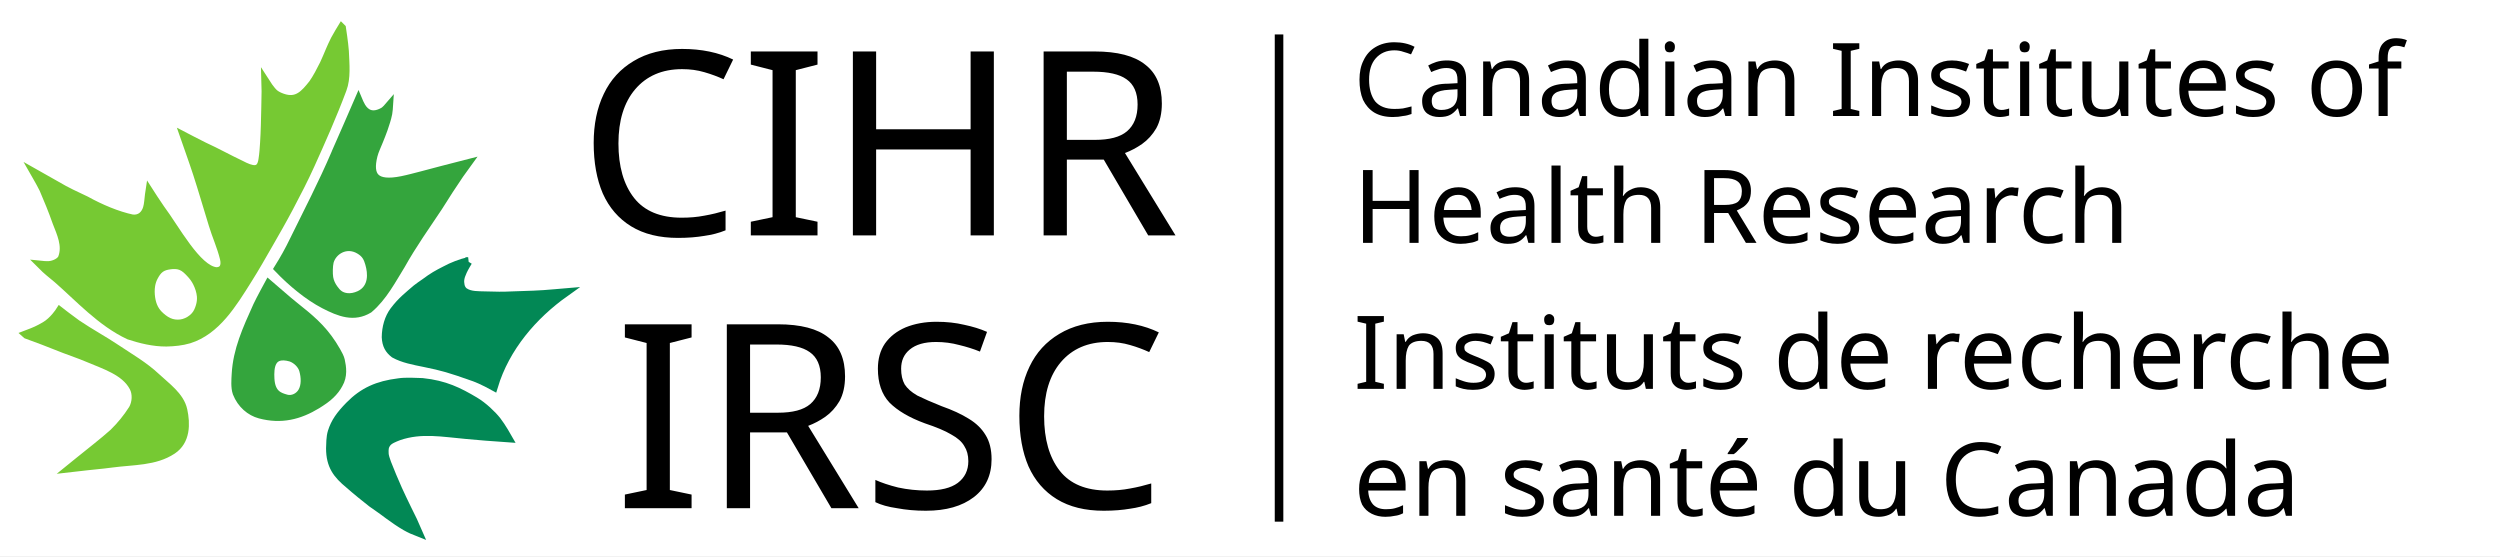
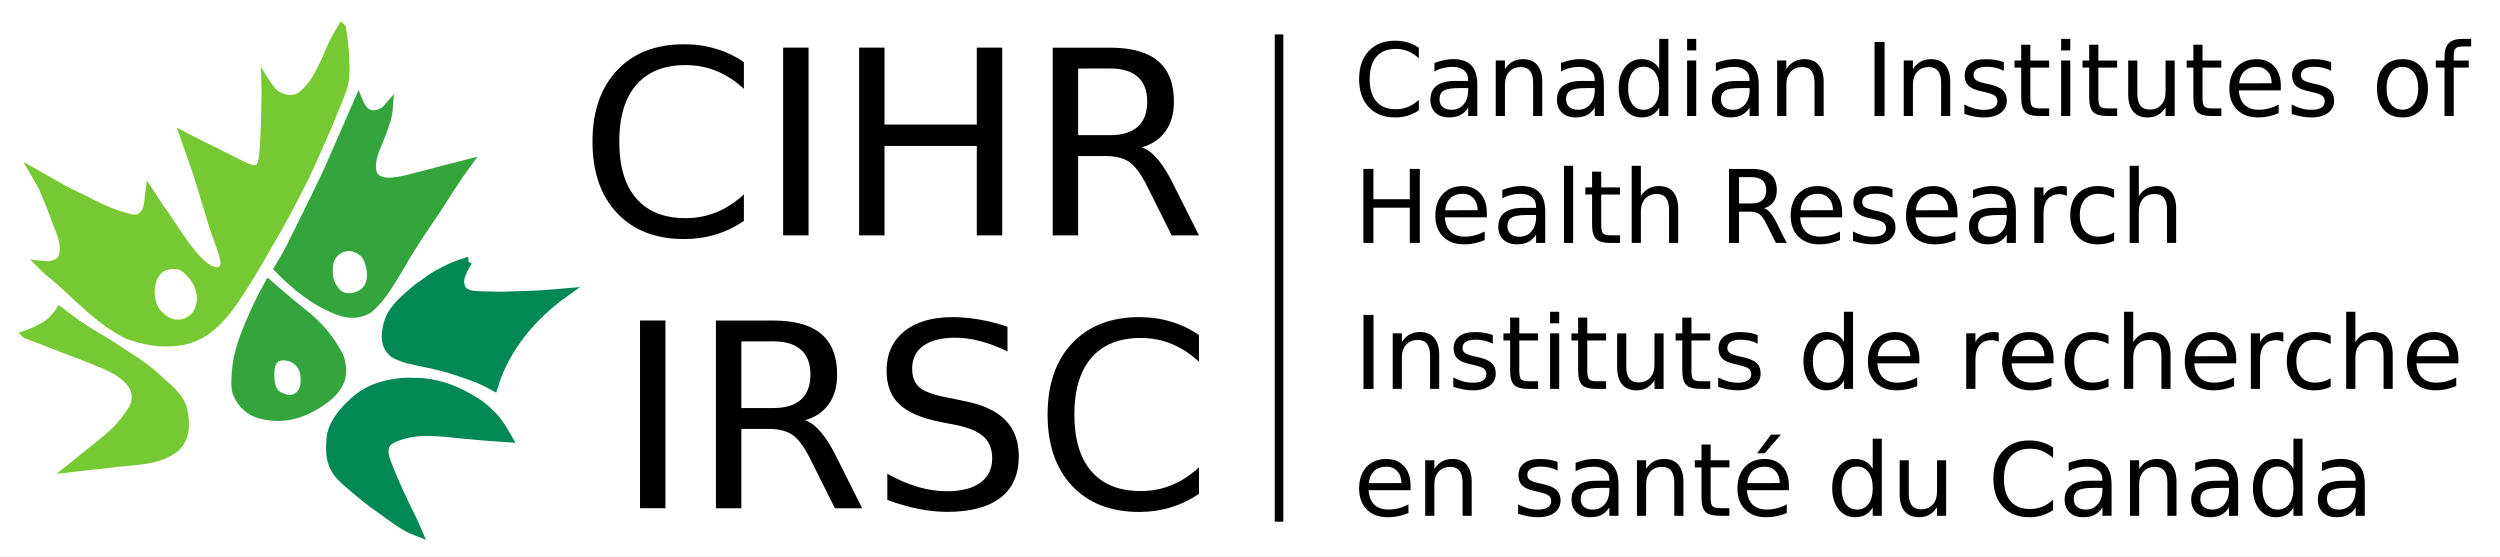
<svg xmlns="http://www.w3.org/2000/svg" width="77.312mm" height="17.198mm" viewBox="0 0 77.312 17.198" version="1.1" id="svg5">
  <defs id="defs2">
    </defs>
  <g id="layer1" transform="translate(-30.4519,-84.22478)">
    <rect style="fill:#ffffff;stroke:none;stroke-width:0.053" id="rect888" width="77.312" height="17.198" x="30.452" y="84.225" />
    <g id="g10298" transform="translate(4.233333,-0.06661519)">
-       <text xml:space="preserve" style="font-style:normal;font-variant:normal;font-weight:normal;font-stretch:normal;font-size:7.964px;line-height:1.25;font-family:sans-serif;-inkscape-font-specification:sans-serif;stroke-width:0.265" x="44.094" y="91.57" id="text5020">
-         <tspan id="tspan5018" style="font-style:normal;font-variant:normal;font-weight:normal;font-stretch:normal;font-family:sans-serif;-inkscape-font-specification:sans-serif;stroke-width:0.265" x="44.094" y="91.57">CIHR</tspan>
-       </text>
-       <text xml:space="preserve" style="font-style:normal;font-variant:normal;font-weight:normal;font-stretch:normal;font-size:7.964px;line-height:1.25;font-family:sans-serif;-inkscape-font-specification:sans-serif;stroke-width:0.265" x="45.23" y="100.009" id="text8828">
-         <tspan id="tspan8826" style="font-style:normal;font-variant:normal;font-weight:normal;font-stretch:normal;font-family:sans-serif;-inkscape-font-specification:sans-serif;stroke-width:0.265" x="45.23" y="100.009">IRSC</tspan>
-       </text>
+       <g aria-label="CIHR" id="text5020" style="font-size:7.964px;line-height:1.25;-inkscape-font-specification:sans-serif;stroke-width:0.265">
+         <path d="m 49.223,86.211 v 0.828 q -0.397,-0.369 -0.848,-0.552 -0.447,-0.183 -0.953,-0.183 -0.996,0 -1.524,0.611 -0.529,0.607 -0.529,1.758 0,1.147 0.529,1.758 0.529,0.607 1.524,0.607 0.506,0 0.953,-0.183 0.451,-0.183 0.848,-0.552 v 0.821 q -0.412,0.28 -0.875,0.42 -0.459,0.14 -0.972,0.14 -1.318,0 -2.077,-0.805 -0.758,-0.809 -0.758,-2.205 0,-1.4 0.758,-2.205 0.758,-0.809 2.077,-0.809 0.521,0 0.98,0.14 0.463,0.136 0.867,0.412 z" id="path36" />
+         <path d="m 50.437,85.764 h 0.786 v 5.806 h -0.786 z" id="path38" />
+         <path d="m 52.786,85.764 h 0.786 v 2.38 h 2.854 v -2.38 h 0.786 v 5.806 H 56.426 V 88.805 h -2.854 v 2.765 h -0.786 z" id="path40" />
+         <path d="m 61.528,88.848 q 0.253,0.086 0.49,0.366 0.241,0.28 0.482,0.77 l 0.797,1.587 h -0.844 l -0.743,-1.489 q -0.288,-0.583 -0.56,-0.774 -0.268,-0.191 -0.735,-0.191 h -0.856 v 2.454 h -0.786 v -5.806 h 1.773 q 0.996,0 1.486,0.416 0.49,0.416 0.49,1.256 0,0.548 -0.257,0.91 -0.253,0.362 -0.739,0.502 z m -1.968,-2.438 v 2.061 h 0.988 q 0.568,0 0.856,-0.261 0.292,-0.264 0.292,-0.774 0,-0.509 -0.292,-0.766 -0.288,-0.261 -0.856,-0.261 z" id="path42" />
+       </g>
+       <g aria-label="IRSC" id="text8828" style="font-size:7.964px;line-height:1.25;-inkscape-font-specification:sans-serif;stroke-width:0.265">
+         <path d="m 46.011,94.203 h 0.786 v 5.806 h -0.786 z" id="path63" />
+         <path d="m 51.113,97.287 q 0.253,0.086 0.49,0.366 0.241,0.28 0.482,0.77 l 0.797,1.587 h -0.844 l -0.743,-1.489 q -0.288,-0.583 -0.56,-0.774 -0.268,-0.191 -0.735,-0.191 h -0.856 v 2.454 h -0.786 v -5.806 h 1.773 q 0.996,0 1.486,0.416 0.49,0.416 0.49,1.256 0,0.548 -0.257,0.91 -0.253,0.362 -0.739,0.502 z m -1.968,-2.438 v 2.061 h 0.988 q 0.568,0 0.856,-0.261 0.292,-0.264 0.292,-0.774 0,-0.509 -0.292,-0.766 -0.288,-0.261 -0.856,-0.261 z" id="path65" />
+         <path d="m 57.375,94.393 v 0.766 q -0.447,-0.214 -0.844,-0.319 -0.397,-0.105 -0.766,-0.105 -0.642,0 -0.992,0.249 -0.346,0.249 -0.346,0.708 0,0.385 0.229,0.583 0.233,0.194 0.879,0.315 l 0.474,0.097 q 0.879,0.167 1.295,0.591 0.42,0.42 0.42,1.128 0,0.844 -0.568,1.279 -0.564,0.436 -1.657,0.436 -0.412,0 -0.879,-0.093 -0.463,-0.093 -0.961,-0.276 v -0.809 q 0.478,0.268 0.937,0.404 0.459,0.136 0.902,0.136 0.673,0 1.038,-0.264 0.366,-0.264 0.366,-0.754 0,-0.428 -0.264,-0.669 -0.261,-0.241 -0.859,-0.362 l -0.478,-0.093 q -0.879,-0.175 -1.272,-0.548 -0.393,-0.373 -0.393,-1.038 0,-0.77 0.541,-1.213 0.544,-0.443 1.497,-0.443 0.408,0 0.832,0.074 0.424,0.074 0.867,0.222 z" id="path67" />
+         <path d="m 63.297,94.65 v 0.828 q -0.397,-0.369 -0.848,-0.552 -0.447,-0.183 -0.953,-0.183 -0.996,0 -1.524,0.611 -0.529,0.607 -0.529,1.758 0,1.147 0.529,1.758 0.529,0.607 1.524,0.607 0.506,0 0.953,-0.183 0.451,-0.183 0.848,-0.552 v 0.821 q -0.412,0.28 -0.875,0.42 -0.459,0.14 -0.972,0.14 -1.318,0 -2.077,-0.805 -0.758,-0.809 -0.758,-2.205 0,-1.4 0.758,-2.205 0.758,-0.809 2.077,-0.809 0.521,0 0.98,0.14 0.463,0.136 0.867,0.412 z" id="path69" />
+       </g>
    </g>
    <path style="fill:none;stroke:#000000;stroke-width:0.265px;stroke-linecap:butt;stroke-linejoin:miter;stroke-opacity:1" d="M 70.006,85.29 V 100.357" id="path10333" />
    <g id="g129404" transform="translate(1.587498)">
-       <text xml:space="preserve" style="font-style:normal;font-variant:normal;font-weight:normal;font-stretch:normal;font-size:3.14px;line-height:1.25;font-family:sans-serif;-inkscape-font-specification:sans-serif;stroke-width:0.265" x="70.719" y="87.812" id="text11957">
-         <tspan id="tspan11955" style="font-style:normal;font-variant:normal;font-weight:normal;font-stretch:normal;font-size:3.14px;font-family:sans-serif;-inkscape-font-specification:sans-serif;stroke-width:0.265" x="70.719" y="87.812">Canadian Institutes of</tspan>
-         <tspan style="font-style:normal;font-variant:normal;font-weight:normal;font-stretch:normal;font-size:3.14px;font-family:sans-serif;-inkscape-font-specification:sans-serif;stroke-width:0.265" x="70.719" y="91.737" id="tspan11959">Health Research</tspan>
-       </text>
-       <text xml:space="preserve" style="font-style:normal;font-variant:normal;font-weight:normal;font-stretch:normal;font-size:3.14px;line-height:1.25;font-family:sans-serif;-inkscape-font-specification:sans-serif;stroke-width:0.265" x="70.722" y="96.251" id="text14459">
-         <tspan style="font-style:normal;font-variant:normal;font-weight:normal;font-stretch:normal;font-size:3.14px;font-family:sans-serif;-inkscape-font-specification:sans-serif;stroke-width:0.265" x="70.722" y="96.251" id="tspan14457">Instituts de recherche</tspan>
-         <tspan style="font-style:normal;font-variant:normal;font-weight:normal;font-stretch:normal;font-size:3.14px;font-family:sans-serif;-inkscape-font-specification:sans-serif;stroke-width:0.265" x="70.722" y="100.176" id="tspan14683">en santé du Canada</tspan>
-       </text>
+       <g aria-label="Instituts de recherche en santé du Canada" id="text14459" style="font-size:3.14px;line-height:1.25;-inkscape-font-specification:sans-serif;stroke-width:0.265">
+         <path d="m 71.03,93.963 h 0.31 v 2.289 h -0.31 z" id="path177" />
+         <path d="m 73.371,95.215 v 1.036 h -0.282 v -1.027 q 0,-0.244 -0.095,-0.365 -0.095,-0.121 -0.285,-0.121 -0.228,0 -0.36,0.146 -0.132,0.146 -0.132,0.397 v 0.97 h -0.284 v -1.717 h 0.284 v 0.267 q 0.101,-0.155 0.238,-0.231 0.138,-0.077 0.317,-0.077 0.296,0 0.448,0.184 0.152,0.182 0.152,0.538 z" id="path179" />
+         <path d="m 75.028,94.585 v 0.267 q -0.12,-0.061 -0.248,-0.092 -0.129,-0.031 -0.267,-0.031 -0.21,0 -0.316,0.064 -0.104,0.064 -0.104,0.193 0,0.098 0.075,0.155 0.075,0.055 0.302,0.106 l 0.097,0.021 q 0.3,0.064 0.426,0.182 0.127,0.117 0.127,0.327 0,0.239 -0.19,0.379 -0.189,0.14 -0.52,0.14 -0.138,0 -0.288,-0.028 -0.149,-0.026 -0.314,-0.08 V 95.897 q 0.156,0.081 0.308,0.123 0.152,0.04 0.3,0.04 0.199,0 0.307,-0.067 0.107,-0.069 0.107,-0.193 0,-0.115 -0.078,-0.176 -0.077,-0.061 -0.339,-0.118 l -0.098,-0.023 q -0.262,-0.055 -0.379,-0.169 -0.117,-0.115 -0.117,-0.314 0,-0.242 0.172,-0.374 0.172,-0.132 0.488,-0.132 0.156,0 0.294,0.023 0.138,0.023 0.254,0.069 z" id="path181" />
+         <path d="m 75.848,94.047 v 0.488 h 0.581 v 0.219 h -0.581 v 0.932 q 0,0.21 0.057,0.27 0.058,0.06 0.235,0.06 h 0.29 v 0.236 h -0.29 q -0.327,0 -0.451,-0.121 -0.124,-0.123 -0.124,-0.445 v -0.932 h -0.207 v -0.219 h 0.207 V 94.047 Z" id="path183" />
+         <path d="m 76.8,94.534 h 0.282 v 1.717 h -0.282 z m 0,-0.668 h 0.282 v 0.357 h -0.282 z" id="path185" />
+         <path d="m 77.951,94.047 v 0.488 h 0.581 v 0.219 h -0.581 v 0.932 q 0,0.21 0.057,0.27 0.058,0.06 0.235,0.06 h 0.29 v 0.236 h -0.29 q -0.327,0 -0.451,-0.121 -0.124,-0.123 -0.124,-0.445 V 94.754 H 77.461 v -0.219 h 0.207 V 94.047 Z" id="path187" />
+         <path d="m 78.874,95.574 v -1.039 h 0.282 v 1.029 q 0,0.244 0.095,0.366 0.095,0.121 0.285,0.121 0.228,0 0.36,-0.146 0.133,-0.146 0.133,-0.397 v -0.973 h 0.282 v 1.717 h -0.282 v -0.264 q -0.103,0.156 -0.239,0.233 -0.135,0.075 -0.314,0.075 -0.296,0 -0.449,-0.184 -0.153,-0.184 -0.153,-0.538 z m 0.71,-1.081 z" id="path189" />
+         <path d="m 81.172,94.047 v 0.488 h 0.581 v 0.219 h -0.581 v 0.932 q 0,0.21 0.057,0.27 0.058,0.06 0.235,0.06 h 0.29 V 96.251 H 81.464 q -0.327,0 -0.451,-0.121 -0.124,-0.123 -0.124,-0.445 v -0.932 h -0.207 v -0.219 h 0.207 V 94.047 Z" id="path191" />
+         <path d="m 83.219,94.585 v 0.267 q -0.12,-0.061 -0.248,-0.092 -0.129,-0.031 -0.267,-0.031 -0.21,0 -0.316,0.064 -0.104,0.064 -0.104,0.193 0,0.098 0.075,0.155 0.075,0.055 0.302,0.106 l 0.097,0.021 q 0.3,0.064 0.426,0.182 0.127,0.117 0.127,0.327 0,0.239 -0.19,0.379 -0.189,0.14 -0.52,0.14 -0.138,0 -0.288,-0.028 -0.149,-0.026 -0.314,-0.08 V 95.897 q 0.156,0.081 0.308,0.123 0.152,0.04 0.3,0.04 0.199,0 0.307,-0.067 0.107,-0.069 0.107,-0.193 0,-0.115 -0.078,-0.176 -0.077,-0.061 -0.339,-0.118 l -0.098,-0.023 q -0.262,-0.055 -0.379,-0.169 -0.117,-0.115 -0.117,-0.314 0,-0.242 0.172,-0.374 0.172,-0.132 0.488,-0.132 0.156,0 0.294,0.023 0.138,0.023 0.254,0.069 z" id="path193" />
+         <path d="m 85.888,94.795 v -0.929 h 0.282 v 2.385 H 85.888 v -0.258 q -0.089,0.153 -0.225,0.228 -0.135,0.074 -0.325,0.074 -0.311,0 -0.507,-0.248 -0.195,-0.248 -0.195,-0.653 0,-0.405 0.195,-0.653 0.196,-0.248 0.507,-0.248 0.19,0 0.325,0.075 0.136,0.074 0.225,0.227 z m -0.961,0.599 q 0,0.311 0.127,0.489 0.129,0.176 0.353,0.176 0.224,0 0.353,-0.176 0.129,-0.178 0.129,-0.489 0,-0.311 -0.129,-0.488 -0.129,-0.178 -0.353,-0.178 -0.224,0 -0.353,0.178 -0.127,0.176 -0.127,0.488 z" id="path195" />
+         <path d="m 88.22,95.322 v 0.138 h -1.297 q 0.018,0.291 0.175,0.445 0.158,0.152 0.438,0.152 0.163,0 0.314,-0.04 0.153,-0.04 0.304,-0.12 v 0.267 q -0.152,0.064 -0.311,0.098 -0.159,0.034 -0.323,0.034 -0.411,0 -0.652,-0.239 -0.239,-0.239 -0.239,-0.647 0,-0.422 0.227,-0.668 0.228,-0.248 0.615,-0.248 0.346,0 0.547,0.224 0.202,0.222 0.202,0.606 z m -0.282,-0.083 q -0.003,-0.231 -0.13,-0.369 -0.126,-0.138 -0.334,-0.138 -0.236,0 -0.379,0.133 -0.141,0.133 -0.163,0.376 z" id="path197" />
+         <path d="m 90.676,94.798 q -0.048,-0.028 -0.104,-0.04 -0.055,-0.014 -0.123,-0.014 -0.239,0 -0.368,0.156 -0.127,0.155 -0.127,0.446 v 0.905 h -0.284 v -1.717 h 0.284 v 0.267 q 0.089,-0.156 0.231,-0.231 0.143,-0.077 0.346,-0.077 0.029,0 0.064,0.005 0.035,0.003 0.078,0.011 z" id="path199" />
+         <path d="m 92.371,95.322 v 0.138 h -1.297 q 0.018,0.291 0.175,0.445 0.158,0.152 0.438,0.152 0.163,0 0.314,-0.04 0.153,-0.04 0.304,-0.12 v 0.267 q -0.152,0.064 -0.311,0.098 -0.159,0.034 -0.323,0.034 -0.411,0 -0.652,-0.239 -0.239,-0.239 -0.239,-0.647 0,-0.422 0.227,-0.668 0.228,-0.248 0.615,-0.248 0.346,0 0.547,0.224 0.202,0.222 0.202,0.606 z m -0.282,-0.083 q -0.003,-0.231 -0.13,-0.369 -0.126,-0.138 -0.334,-0.138 -0.236,0 -0.379,0.133 -0.141,0.133 -0.163,0.376 z" id="path201" />
+         <path d="m 94.07,94.6 v 0.264 q -0.12,-0.066 -0.241,-0.098 -0.12,-0.034 -0.242,-0.034 -0.274,0 -0.426,0.175 -0.152,0.173 -0.152,0.488 0,0.314 0.152,0.489 0.152,0.173 0.426,0.173 0.123,0 0.242,-0.032 0.121,-0.034 0.241,-0.1 v 0.261 q -0.118,0.055 -0.245,0.083 -0.126,0.028 -0.268,0.028 -0.388,0 -0.616,-0.244 -0.228,-0.244 -0.228,-0.658 0,-0.42 0.23,-0.661 0.231,-0.241 0.633,-0.241 0.13,0 0.254,0.028 0.124,0.026 0.241,0.08 z" id="path203" />
+         <path d="m 95.988,95.215 v 1.036 h -0.282 v -1.027 q 0,-0.244 -0.095,-0.365 -0.095,-0.121 -0.285,-0.121 -0.228,0 -0.36,0.146 -0.132,0.146 -0.132,0.397 v 0.97 h -0.284 v -2.385 h 0.284 v 0.935 q 0.101,-0.155 0.238,-0.231 0.138,-0.077 0.317,-0.077 0.296,0 0.448,0.184 0.152,0.182 0.152,0.538 z" id="path205" />
+         <path d="m 98.019,95.322 v 0.138 H 96.722 q 0.018,0.291 0.175,0.445 0.158,0.152 0.438,0.152 0.163,0 0.314,-0.04 0.153,-0.04 0.304,-0.12 v 0.267 q -0.152,0.064 -0.311,0.098 -0.159,0.034 -0.323,0.034 -0.411,0 -0.652,-0.239 -0.239,-0.239 -0.239,-0.647 0,-0.422 0.227,-0.668 0.228,-0.248 0.615,-0.248 0.346,0 0.547,0.224 0.202,0.222 0.202,0.606 z M 97.737,95.24 q -0.003,-0.231 -0.13,-0.369 -0.126,-0.138 -0.334,-0.138 -0.236,0 -0.379,0.133 -0.141,0.133 -0.163,0.376 z" id="path207" />
+         <path d="m 99.477,94.798 q -0.048,-0.028 -0.104,-0.04 -0.055,-0.014 -0.123,-0.014 -0.239,0 -0.368,0.156 -0.127,0.155 -0.127,0.446 v 0.905 h -0.284 v -1.717 h 0.284 v 0.267 q 0.089,-0.156 0.231,-0.231 0.143,-0.077 0.346,-0.077 0.029,0 0.064,0.005 0.035,0.003 0.078,0.011 z" id="path209" />
+         <path d="m 100.94,94.6 v 0.264 q -0.12,-0.066 -0.241,-0.098 -0.12,-0.034 -0.242,-0.034 -0.274,0 -0.426,0.175 -0.152,0.173 -0.152,0.488 0,0.314 0.152,0.489 0.152,0.173 0.426,0.173 0.123,0 0.242,-0.032 0.121,-0.034 0.241,-0.1 v 0.261 q -0.118,0.055 -0.245,0.083 -0.126,0.028 -0.268,0.028 -0.388,0 -0.616,-0.244 -0.228,-0.244 -0.228,-0.658 0,-0.42 0.23,-0.661 0.231,-0.241 0.633,-0.241 0.13,0 0.254,0.028 0.124,0.026 0.241,0.08 z" id="path211" />
+         <path d="m 102.858,95.215 v 1.036 h -0.282 v -1.027 q 0,-0.244 -0.095,-0.365 -0.095,-0.121 -0.285,-0.121 -0.228,0 -0.36,0.146 -0.132,0.146 -0.132,0.397 v 0.97 h -0.284 v -2.385 h 0.284 v 0.935 q 0.101,-0.155 0.238,-0.231 0.138,-0.077 0.317,-0.077 0.296,0 0.448,0.184 0.152,0.182 0.152,0.538 z" id="path213" />
+         <path d="m 104.889,95.322 v 0.138 h -1.297 q 0.018,0.291 0.175,0.445 0.158,0.152 0.438,0.152 0.163,0 0.314,-0.04 0.153,-0.04 0.304,-0.12 v 0.267 q -0.152,0.064 -0.311,0.098 -0.159,0.034 -0.323,0.034 -0.411,0 -0.652,-0.239 -0.239,-0.239 -0.239,-0.647 0,-0.422 0.227,-0.668 0.228,-0.248 0.615,-0.248 0.346,0 0.547,0.224 0.202,0.222 0.202,0.606 z m -0.282,-0.083 q -0.003,-0.231 -0.13,-0.369 -0.126,-0.138 -0.334,-0.138 -0.236,0 -0.379,0.133 -0.141,0.133 -0.163,0.376 z" id="path215" />
+         <path d="m 72.486,99.247 v 0.138 h -1.297 q 0.018,0.291 0.175,0.445 0.158,0.152 0.438,0.152 0.163,0 0.314,-0.04 0.153,-0.04 0.304,-0.12 v 0.267 q -0.152,0.064 -0.311,0.098 -0.159,0.034 -0.323,0.034 -0.411,0 -0.652,-0.239 -0.239,-0.239 -0.239,-0.647 0,-0.422 0.227,-0.668 0.228,-0.248 0.615,-0.248 0.346,0 0.547,0.224 0.202,0.222 0.202,0.606 z m -0.282,-0.083 q -0.003,-0.231 -0.13,-0.369 -0.126,-0.138 -0.334,-0.138 -0.236,0 -0.379,0.133 -0.141,0.133 -0.163,0.376 z" id="path217" />
+         <path d="m 74.376,99.14 v 1.036 H 74.094 v -1.027 q 0,-0.244 -0.095,-0.365 -0.095,-0.121 -0.285,-0.121 -0.228,0 -0.36,0.146 -0.132,0.146 -0.132,0.397 v 0.97 h -0.284 v -1.717 h 0.284 v 0.267 q 0.101,-0.155 0.238,-0.231 0.138,-0.077 0.317,-0.077 0.296,0 0.448,0.184 0.152,0.182 0.152,0.538 z" id="path219" />
+         <path d="m 77.032,98.51 v 0.267 q -0.12,-0.061 -0.248,-0.092 -0.129,-0.031 -0.267,-0.031 -0.21,0 -0.316,0.064 -0.104,0.064 -0.104,0.193 0,0.098 0.075,0.155 0.075,0.055 0.302,0.106 l 0.097,0.021 q 0.3,0.064 0.426,0.182 0.127,0.117 0.127,0.327 0,0.239 -0.19,0.379 -0.189,0.14 -0.52,0.14 -0.138,0 -0.288,-0.028 -0.149,-0.026 -0.314,-0.08 v -0.291 q 0.156,0.081 0.308,0.123 0.152,0.04 0.3,0.04 0.199,0 0.307,-0.067 0.107,-0.069 0.107,-0.193 0,-0.115 -0.078,-0.176 -0.077,-0.061 -0.339,-0.118 l -0.098,-0.023 q -0.262,-0.055 -0.379,-0.169 -0.117,-0.115 -0.117,-0.314 0,-0.242 0.172,-0.374 0.172,-0.132 0.488,-0.132 0.156,0 0.294,0.023 0.138,0.023 0.254,0.069 z" id="path221" />
+         <path d="m 78.353,99.313 q -0.342,0 -0.474,0.078 -0.132,0.078 -0.132,0.267 0,0.15 0.098,0.239 0.1,0.087 0.27,0.087 0.235,0 0.376,-0.166 0.143,-0.167 0.143,-0.443 v -0.063 z m 0.563,-0.117 v 0.98 H 78.634 v -0.261 q -0.097,0.156 -0.241,0.231 -0.144,0.074 -0.353,0.074 -0.264,0 -0.42,-0.147 -0.155,-0.149 -0.155,-0.397 0,-0.29 0.193,-0.437 0.195,-0.147 0.579,-0.147 h 0.396 v -0.028 q 0,-0.195 -0.129,-0.3 -0.127,-0.107 -0.359,-0.107 -0.147,0 -0.287,0.035 -0.14,0.035 -0.268,0.106 v -0.261 q 0.155,-0.06 0.3,-0.089 0.146,-0.031 0.284,-0.031 0.373,0 0.557,0.193 0.184,0.193 0.184,0.586 z" id="path223" />
+         <path d="m 80.924,99.14 v 1.036 h -0.282 v -1.027 q 0,-0.244 -0.095,-0.365 -0.095,-0.121 -0.285,-0.121 -0.228,0 -0.36,0.146 -0.132,0.146 -0.132,0.397 v 0.97 h -0.284 v -1.717 h 0.284 v 0.267 q 0.101,-0.155 0.238,-0.231 0.138,-0.077 0.317,-0.077 0.296,0 0.448,0.184 0.152,0.182 0.152,0.538 z" id="path225" />
+         <path d="m 81.766,97.971 v 0.488 h 0.581 v 0.219 h -0.581 v 0.932 q 0,0.21 0.057,0.27 0.058,0.06 0.235,0.06 h 0.29 v 0.236 h -0.29 q -0.327,0 -0.451,-0.121 -0.124,-0.123 -0.124,-0.445 v -0.932 h -0.207 v -0.219 h 0.207 V 97.971 Z" id="path227" />
+         <path d="m 84.186,99.247 v 0.138 h -1.297 q 0.018,0.291 0.175,0.445 0.158,0.152 0.438,0.152 0.163,0 0.314,-0.04 0.153,-0.04 0.304,-0.12 v 0.267 q -0.152,0.064 -0.311,0.098 -0.159,0.034 -0.323,0.034 -0.411,0 -0.652,-0.239 -0.239,-0.239 -0.239,-0.647 0,-0.422 0.227,-0.668 0.228,-0.248 0.615,-0.248 0.346,0 0.547,0.224 0.202,0.222 0.202,0.606 z m -0.282,-0.083 q -0.003,-0.231 -0.13,-0.369 -0.126,-0.138 -0.334,-0.138 -0.236,0 -0.379,0.133 -0.141,0.133 -0.163,0.376 z m -0.271,-1.499 h 0.305 l -0.5,0.576 H 83.204 Z" id="path229" />
+         <path d="m 86.777,98.72 v -0.929 h 0.282 v 2.385 h -0.282 v -0.258 q -0.089,0.153 -0.225,0.228 -0.135,0.074 -0.325,0.074 -0.311,0 -0.507,-0.248 -0.195,-0.248 -0.195,-0.653 0,-0.405 0.195,-0.653 0.196,-0.248 0.507,-0.248 0.19,0 0.325,0.075 0.136,0.074 0.225,0.227 z m -0.961,0.599 q 0,0.311 0.127,0.489 0.129,0.176 0.353,0.176 0.224,0 0.353,-0.176 0.129,-0.178 0.129,-0.489 0,-0.311 -0.129,-0.488 -0.129,-0.178 -0.353,-0.178 -0.224,0 -0.353,0.178 -0.127,0.176 -0.127,0.488 z" id="path231" />
+         <path d="m 87.611,99.498 v -1.039 h 0.282 v 1.029 q 0,0.244 0.095,0.366 0.095,0.121 0.285,0.121 0.228,0 0.36,-0.146 0.133,-0.146 0.133,-0.397 v -0.973 h 0.282 v 1.717 h -0.282 v -0.264 q -0.103,0.156 -0.239,0.233 -0.135,0.075 -0.314,0.075 -0.296,0 -0.449,-0.184 -0.153,-0.184 -0.153,-0.538 z m 0.71,-1.081 z" id="path233" />
+         <path d="m 92.355,98.063 v 0.327 q -0.156,-0.146 -0.334,-0.218 -0.176,-0.072 -0.376,-0.072 -0.392,0 -0.601,0.241 -0.208,0.239 -0.208,0.693 0,0.452 0.208,0.693 0.208,0.239 0.601,0.239 0.199,0 0.376,-0.072 0.178,-0.072 0.334,-0.218 v 0.323 q -0.163,0.11 -0.345,0.166 -0.181,0.055 -0.383,0.055 -0.52,0 -0.819,-0.317 -0.299,-0.319 -0.299,-0.869 0,-0.552 0.299,-0.869 0.299,-0.319 0.819,-0.319 0.205,0 0.386,0.055 0.182,0.054 0.342,0.163 z" id="path235" />
+         <path d="m 93.601,99.313 q -0.342,0 -0.474,0.078 -0.132,0.078 -0.132,0.267 0,0.15 0.098,0.239 0.1,0.087 0.27,0.087 0.235,0 0.376,-0.166 0.143,-0.167 0.143,-0.443 v -0.063 z m 0.563,-0.117 v 0.98 h -0.282 v -0.261 q -0.097,0.156 -0.241,0.231 -0.144,0.074 -0.353,0.074 -0.264,0 -0.42,-0.147 -0.155,-0.149 -0.155,-0.397 0,-0.29 0.193,-0.437 0.195,-0.147 0.579,-0.147 h 0.396 v -0.028 q 0,-0.195 -0.129,-0.3 -0.127,-0.107 -0.359,-0.107 -0.147,0 -0.287,0.035 -0.14,0.035 -0.268,0.106 v -0.261 q 0.155,-0.06 0.3,-0.089 0.146,-0.031 0.284,-0.031 0.373,0 0.557,0.193 0.184,0.193 0.184,0.586 z" id="path237" />
+         <path d="m 96.172,99.14 v 1.036 h -0.282 v -1.027 q 0,-0.244 -0.095,-0.365 -0.095,-0.121 -0.285,-0.121 -0.228,0 -0.36,0.146 -0.132,0.146 -0.132,0.397 v 0.97 h -0.284 v -1.717 h 0.284 v 0.267 q 0.101,-0.155 0.238,-0.231 0.138,-0.077 0.317,-0.077 0.296,0 0.448,0.184 0.152,0.182 0.152,0.538 z" id="path239" />
+         <path d="m 97.515,99.313 q -0.342,0 -0.474,0.078 -0.132,0.078 -0.132,0.267 0,0.15 0.098,0.239 0.1,0.087 0.27,0.087 0.235,0 0.376,-0.166 0.143,-0.167 0.143,-0.443 v -0.063 z m 0.563,-0.117 v 0.98 h -0.282 v -0.261 q -0.097,0.156 -0.241,0.231 -0.144,0.074 -0.353,0.074 -0.264,0 -0.42,-0.147 -0.155,-0.149 -0.155,-0.397 0,-0.29 0.193,-0.437 0.195,-0.147 0.579,-0.147 h 0.396 v -0.028 q 0,-0.195 -0.129,-0.3 -0.127,-0.107 -0.359,-0.107 -0.147,0 -0.287,0.035 -0.14,0.035 -0.268,0.106 v -0.261 q 0.155,-0.06 0.3,-0.089 0.146,-0.031 0.284,-0.031 0.373,0 0.557,0.193 0.184,0.193 0.184,0.586 z" id="path241" />
+         <path d="m 99.788,98.72 v -0.929 h 0.282 v 2.385 h -0.282 v -0.258 q -0.089,0.153 -0.225,0.228 -0.135,0.074 -0.325,0.074 -0.311,0 -0.507,-0.248 -0.195,-0.248 -0.195,-0.653 0,-0.405 0.195,-0.653 0.196,-0.248 0.507,-0.248 0.19,0 0.325,0.075 0.136,0.074 0.225,0.227 z m -0.961,0.599 q 0,0.311 0.127,0.489 0.129,0.176 0.353,0.176 0.224,0 0.353,-0.176 0.129,-0.178 0.129,-0.489 0,-0.311 -0.129,-0.488 -0.129,-0.178 -0.353,-0.178 -0.224,0 -0.353,0.178 -0.127,0.176 -0.127,0.488 z" id="path243" />
+         <path d="m 101.432,99.313 q -0.342,0 -0.474,0.078 -0.132,0.078 -0.132,0.267 0,0.15 0.098,0.239 0.1,0.087 0.27,0.087 0.235,0 0.376,-0.166 0.143,-0.167 0.143,-0.443 v -0.063 z m 0.563,-0.117 v 0.98 h -0.282 v -0.261 q -0.097,0.156 -0.241,0.231 -0.144,0.074 -0.353,0.074 -0.264,0 -0.42,-0.147 -0.155,-0.149 -0.155,-0.397 0,-0.29 0.193,-0.437 0.195,-0.147 0.58,-0.147 h 0.396 v -0.028 q 0,-0.195 -0.129,-0.3 -0.127,-0.107 -0.359,-0.107 -0.147,0 -0.287,0.035 -0.14,0.035 -0.268,0.106 v -0.261 q 0.155,-0.06 0.3,-0.089 0.146,-0.031 0.284,-0.031 0.373,0 0.557,0.193 0.184,0.193 0.184,0.586 z" id="path245" />
+       </g>
+       <g aria-label="Canadian Institutes of Health Research" id="text11957" style="font-size:3.14px;line-height:1.25;-inkscape-font-specification:sans-serif;stroke-width:0.265">
+         <path d="m 72.741,85.7 v 0.327 q -0.156,-0.146 -0.334,-0.218 -0.176,-0.072 -0.376,-0.072 -0.392,0 -0.601,0.241 -0.208,0.239 -0.208,0.693 0,0.452 0.208,0.693 0.208,0.239 0.601,0.239 0.199,0 0.376,-0.072 0.178,-0.072 0.334,-0.218 v 0.323 q -0.163,0.11 -0.345,0.166 -0.181,0.055 -0.383,0.055 -0.52,0 -0.819,-0.317 -0.299,-0.319 -0.299,-0.869 0,-0.552 0.299,-0.869 0.299,-0.319 0.819,-0.319 0.205,0 0.386,0.055 0.182,0.054 0.342,0.163 z" id="path90" />
+         <path d="m 73.987,86.949 q -0.342,0 -0.474,0.078 -0.132,0.078 -0.132,0.267 0,0.15 0.098,0.239 0.1,0.087 0.27,0.087 0.235,0 0.376,-0.166 0.143,-0.167 0.143,-0.443 V 86.949 Z m 0.563,-0.117 v 0.98 h -0.282 v -0.261 q -0.097,0.156 -0.241,0.231 -0.144,0.074 -0.353,0.074 -0.264,0 -0.42,-0.147 -0.155,-0.149 -0.155,-0.397 0,-0.29 0.193,-0.437 0.195,-0.147 0.579,-0.147 h 0.396 v -0.028 q 0,-0.195 -0.129,-0.3 -0.127,-0.107 -0.359,-0.107 -0.147,0 -0.287,0.035 -0.14,0.035 -0.268,0.106 v -0.261 q 0.155,-0.06 0.3,-0.089 0.146,-0.031 0.284,-0.031 0.373,0 0.557,0.193 0.184,0.193 0.184,0.586 z" id="path92" />
+         <path d="m 76.558,86.776 v 1.036 h -0.282 v -1.027 q 0,-0.244 -0.095,-0.365 -0.095,-0.121 -0.285,-0.121 -0.228,0 -0.36,0.146 -0.132,0.146 -0.132,0.397 v 0.97 h -0.284 v -1.717 h 0.284 v 0.267 q 0.101,-0.155 0.238,-0.231 0.138,-0.077 0.317,-0.077 0.296,0 0.448,0.184 0.152,0.182 0.152,0.538 z" id="path94" />
+         <path d="m 77.901,86.949 q -0.342,0 -0.474,0.078 -0.132,0.078 -0.132,0.267 0,0.15 0.098,0.239 0.1,0.087 0.27,0.087 0.235,0 0.376,-0.166 0.143,-0.167 0.143,-0.443 V 86.949 Z m 0.563,-0.117 v 0.98 h -0.282 v -0.261 q -0.097,0.156 -0.241,0.231 -0.144,0.074 -0.353,0.074 -0.264,0 -0.42,-0.147 -0.155,-0.149 -0.155,-0.397 0,-0.29 0.193,-0.437 0.195,-0.147 0.579,-0.147 h 0.396 v -0.028 q 0,-0.195 -0.129,-0.3 -0.127,-0.107 -0.359,-0.107 -0.147,0 -0.287,0.035 -0.14,0.035 -0.268,0.106 v -0.261 q 0.155,-0.06 0.3,-0.089 0.146,-0.031 0.284,-0.031 0.373,0 0.557,0.193 0.184,0.193 0.184,0.586 z" id="path96" />
+         <path d="m 80.175,86.356 v -0.929 h 0.282 v 2.385 h -0.282 v -0.258 q -0.089,0.153 -0.225,0.228 -0.135,0.074 -0.325,0.074 -0.311,0 -0.507,-0.248 -0.195,-0.248 -0.195,-0.653 0,-0.405 0.195,-0.653 0.196,-0.248 0.507,-0.248 0.19,0 0.325,0.075 0.136,0.074 0.225,0.227 z m -0.961,0.599 q 0,0.311 0.127,0.489 0.129,0.176 0.353,0.176 0.224,0 0.353,-0.176 0.129,-0.178 0.129,-0.489 0,-0.311 -0.129,-0.488 -0.129,-0.178 -0.353,-0.178 -0.224,0 -0.353,0.178 -0.127,0.176 -0.127,0.488 z" id="path98" />
+         <path d="m 81.038,86.095 h 0.282 v 1.717 h -0.282 z m 0,-0.668 h 0.282 v 0.357 h -0.282 z" id="path100" />
+         <path d="m 82.69,86.949 q -0.342,0 -0.474,0.078 -0.132,0.078 -0.132,0.267 0,0.15 0.098,0.239 0.1,0.087 0.27,0.087 0.235,0 0.376,-0.166 0.143,-0.167 0.143,-0.443 V 86.949 Z m 0.563,-0.117 v 0.98 h -0.282 v -0.261 q -0.097,0.156 -0.241,0.231 -0.144,0.074 -0.353,0.074 -0.264,0 -0.42,-0.147 -0.155,-0.149 -0.155,-0.397 0,-0.29 0.193,-0.437 0.195,-0.147 0.579,-0.147 h 0.396 v -0.028 q 0,-0.195 -0.129,-0.3 -0.127,-0.107 -0.359,-0.107 -0.147,0 -0.287,0.035 -0.14,0.035 -0.268,0.106 v -0.261 q 0.155,-0.06 0.3,-0.089 0.146,-0.031 0.284,-0.031 0.373,0 0.557,0.193 0.184,0.193 0.184,0.586 z" id="path102" />
+         <path d="m 85.261,86.776 v 1.036 h -0.282 v -1.027 q 0,-0.244 -0.095,-0.365 -0.095,-0.121 -0.285,-0.121 -0.228,0 -0.36,0.146 -0.132,0.146 -0.132,0.397 v 0.97 h -0.284 v -1.717 h 0.284 v 0.267 q 0.101,-0.155 0.238,-0.231 0.138,-0.077 0.317,-0.077 0.296,0 0.448,0.184 0.152,0.182 0.152,0.538 z" id="path104" />
+         <path d="m 86.834,85.524 h 0.31 v 2.289 h -0.31 z" id="path106" />
+         <path d="m 89.175,86.776 v 1.036 h -0.282 v -1.027 q 0,-0.244 -0.095,-0.365 -0.095,-0.121 -0.285,-0.121 -0.228,0 -0.36,0.146 -0.132,0.146 -0.132,0.397 v 0.97 h -0.284 v -1.717 h 0.284 v 0.267 q 0.101,-0.155 0.238,-0.231 0.138,-0.077 0.317,-0.077 0.296,0 0.448,0.184 0.152,0.182 0.152,0.538 z" id="path108" />
+         <path d="m 90.832,86.146 v 0.267 q -0.12,-0.061 -0.248,-0.092 -0.129,-0.031 -0.267,-0.031 -0.21,0 -0.316,0.064 -0.104,0.064 -0.104,0.193 0,0.098 0.075,0.155 0.075,0.055 0.302,0.106 l 0.097,0.021 q 0.3,0.064 0.426,0.182 0.127,0.117 0.127,0.327 0,0.239 -0.19,0.379 -0.189,0.14 -0.52,0.14 -0.138,0 -0.288,-0.028 -0.149,-0.026 -0.314,-0.08 v -0.291 q 0.156,0.081 0.308,0.123 0.152,0.04 0.3,0.04 0.199,0 0.307,-0.067 0.107,-0.069 0.107,-0.193 0,-0.115 -0.078,-0.176 -0.077,-0.061 -0.339,-0.118 l -0.098,-0.023 q -0.262,-0.055 -0.379,-0.169 -0.117,-0.115 -0.117,-0.314 0,-0.242 0.172,-0.374 0.172,-0.132 0.488,-0.132 0.156,0 0.294,0.023 0.138,0.023 0.254,0.069 z" id="path110" />
+         <path d="m 91.653,85.608 v 0.488 h 0.581 v 0.219 h -0.581 v 0.932 q 0,0.21 0.057,0.27 0.058,0.06 0.235,0.06 h 0.29 v 0.236 h -0.29 q -0.327,0 -0.451,-0.121 -0.124,-0.123 -0.124,-0.445 V 86.315 h -0.207 v -0.219 h 0.207 v -0.488 z" id="path112" />
+         <path d="m 92.605,86.095 h 0.282 v 1.717 h -0.282 z m 0,-0.668 h 0.282 v 0.357 h -0.282 z" id="path114" />
+         <path d="m 93.756,85.608 v 0.488 h 0.581 V 86.315 H 93.756 v 0.932 q 0,0.21 0.057,0.27 0.058,0.06 0.235,0.06 h 0.29 v 0.236 h -0.29 q -0.327,0 -0.451,-0.121 -0.124,-0.123 -0.124,-0.445 V 86.315 h -0.207 v -0.219 h 0.207 v -0.488 z" id="path116" />
+         <path d="m 94.679,87.135 v -1.039 h 0.282 v 1.029 q 0,0.244 0.095,0.366 0.095,0.121 0.285,0.121 0.228,0 0.36,-0.146 0.133,-0.146 0.133,-0.397 v -0.973 h 0.282 v 1.717 h -0.282 v -0.264 q -0.103,0.156 -0.239,0.233 -0.135,0.075 -0.314,0.075 -0.296,0 -0.449,-0.184 -0.153,-0.184 -0.153,-0.538 z m 0.71,-1.081 z" id="path118" />
+         <path d="m 96.977,85.608 v 0.488 h 0.581 v 0.219 h -0.581 v 0.932 q 0,0.21 0.057,0.27 0.058,0.06 0.235,0.06 h 0.29 v 0.236 h -0.29 q -0.327,0 -0.451,-0.121 -0.124,-0.123 -0.124,-0.445 V 86.315 h -0.207 v -0.219 h 0.207 v -0.488 z" id="path120" />
+         <path d="m 99.398,86.883 v 0.138 H 98.101 q 0.018,0.291 0.175,0.445 0.158,0.152 0.438,0.152 0.163,0 0.314,-0.04 0.153,-0.04 0.304,-0.12 v 0.267 q -0.152,0.064 -0.311,0.098 -0.159,0.034 -0.323,0.034 -0.411,0 -0.652,-0.239 -0.239,-0.239 -0.239,-0.647 0,-0.422 0.227,-0.668 0.228,-0.248 0.615,-0.248 0.346,0 0.547,0.224 0.202,0.222 0.202,0.606 z m -0.282,-0.083 q -0.003,-0.231 -0.13,-0.369 -0.126,-0.138 -0.334,-0.138 -0.236,0 -0.379,0.133 -0.141,0.133 -0.163,0.376 z" id="path122" />
+         <path d="m 100.955,86.146 v 0.267 q -0.12,-0.061 -0.248,-0.092 -0.129,-0.031 -0.267,-0.031 -0.21,0 -0.316,0.064 -0.104,0.064 -0.104,0.193 0,0.098 0.075,0.155 0.075,0.055 0.302,0.106 l 0.097,0.021 q 0.3,0.064 0.426,0.182 0.127,0.117 0.127,0.327 0,0.239 -0.19,0.379 -0.189,0.14 -0.52,0.14 -0.138,0 -0.288,-0.028 -0.149,-0.026 -0.314,-0.08 v -0.291 q 0.156,0.081 0.308,0.123 0.152,0.04 0.3,0.04 0.199,0 0.307,-0.067 0.107,-0.069 0.107,-0.193 0,-0.115 -0.078,-0.176 -0.077,-0.061 -0.339,-0.118 l -0.098,-0.023 q -0.262,-0.055 -0.379,-0.169 -0.117,-0.115 -0.117,-0.314 0,-0.242 0.172,-0.374 0.172,-0.132 0.488,-0.132 0.156,0 0.294,0.023 0.138,0.023 0.254,0.069 z" id="path124" />
+         <path d="m 103.16,86.293 q -0.227,0 -0.359,0.178 -0.132,0.176 -0.132,0.484 0,0.308 0.13,0.486 0.132,0.176 0.36,0.176 0.225,0 0.357,-0.178 0.132,-0.178 0.132,-0.484 0,-0.305 -0.132,-0.483 -0.132,-0.179 -0.357,-0.179 z m 0,-0.239 q 0.368,0 0.578,0.239 0.21,0.239 0.21,0.662 0,0.422 -0.21,0.662 -0.21,0.239 -0.578,0.239 -0.369,0 -0.58,-0.239 -0.208,-0.241 -0.208,-0.662 0,-0.423 0.208,-0.662 0.21,-0.239 0.58,-0.239 z" id="path126" />
+         <path d="m 105.285,85.427 v 0.235 h -0.27 q -0.152,0 -0.212,0.061 -0.058,0.061 -0.058,0.221 v 0.152 h 0.465 v 0.219 h -0.465 v 1.498 h -0.284 V 86.315 h -0.27 v -0.219 h 0.27 v -0.12 q 0,-0.287 0.133,-0.417 0.133,-0.132 0.423,-0.132 z" id="path128" />
+         <path d="m 71.027,89.448 h 0.31 v 0.938 h 1.125 v -0.938 h 0.31 v 2.289 h -0.31 v -1.09 h -1.125 v 1.09 h -0.31 z" id="path130" />
+         <path d="m 74.844,90.808 v 0.138 H 73.547 q 0.018,0.291 0.175,0.445 0.158,0.152 0.438,0.152 0.163,0 0.314,-0.04 0.153,-0.04 0.304,-0.12 v 0.267 q -0.152,0.064 -0.311,0.098 -0.159,0.034 -0.323,0.034 -0.411,0 -0.652,-0.239 -0.239,-0.239 -0.239,-0.647 0,-0.422 0.227,-0.668 0.228,-0.248 0.615,-0.248 0.346,0 0.547,0.224 0.202,0.222 0.202,0.606 z m -0.282,-0.083 q -0.003,-0.231 -0.13,-0.369 -0.126,-0.138 -0.334,-0.138 -0.236,0 -0.379,0.133 -0.141,0.133 -0.163,0.376 z" id="path132" />
+         <path d="m 76.087,90.874 q -0.342,0 -0.474,0.078 -0.132,0.078 -0.132,0.267 0,0.15 0.098,0.239 0.1,0.087 0.27,0.087 0.235,0 0.376,-0.166 0.143,-0.167 0.143,-0.443 v -0.063 z m 0.563,-0.117 v 0.98 h -0.282 v -0.261 q -0.097,0.156 -0.241,0.231 -0.144,0.074 -0.353,0.074 -0.264,0 -0.42,-0.147 -0.155,-0.149 -0.155,-0.397 0,-0.29 0.193,-0.437 0.195,-0.147 0.579,-0.147 h 0.396 v -0.028 q 0,-0.195 -0.129,-0.3 -0.127,-0.107 -0.359,-0.107 -0.147,0 -0.287,0.035 -0.14,0.035 -0.268,0.106 v -0.261 q 0.155,-0.06 0.3,-0.089 0.146,-0.031 0.284,-0.031 0.373,0 0.557,0.193 0.184,0.193 0.184,0.586 z" id="path134" />
+         <path d="m 77.231,89.352 h 0.282 v 2.385 h -0.282 z" id="path136" />
+         <path d="m 78.382,89.533 v 0.488 h 0.581 v 0.219 h -0.581 v 0.932 q 0,0.21 0.057,0.27 0.058,0.06 0.235,0.06 h 0.29 v 0.236 H 78.674 q -0.327,0 -0.451,-0.121 Q 78.099,91.493 78.099,91.171 V 90.239 H 77.892 v -0.219 h 0.207 v -0.488 z" id="path138" />
+         <path d="m 80.762,90.701 v 1.036 h -0.282 v -1.027 q 0,-0.244 -0.095,-0.365 -0.095,-0.121 -0.285,-0.121 -0.228,0 -0.36,0.146 -0.132,0.146 -0.132,0.397 v 0.97 h -0.284 v -2.385 h 0.284 v 0.935 q 0.101,-0.155 0.238,-0.231 0.138,-0.077 0.317,-0.077 0.296,0 0.448,0.184 0.152,0.182 0.152,0.538 z" id="path140" />
+         <path d="m 83.42,90.664 q 0.1,0.034 0.193,0.144 0.095,0.11 0.19,0.304 l 0.314,0.625 h -0.333 l -0.293,-0.587 q -0.113,-0.23 -0.221,-0.305 -0.106,-0.075 -0.29,-0.075 h -0.337 v 0.967 h -0.31 v -2.289 h 0.699 q 0.392,0 0.586,0.164 0.193,0.164 0.193,0.495 0,0.216 -0.101,0.359 -0.1,0.143 -0.291,0.198 z m -0.776,-0.961 v 0.813 h 0.389 q 0.224,0 0.337,-0.103 0.115,-0.104 0.115,-0.305 0,-0.201 -0.115,-0.302 -0.113,-0.103 -0.337,-0.103 z" id="path142" />
+         <path d="m 85.832,90.808 v 0.138 h -1.297 q 0.018,0.291 0.175,0.445 0.158,0.152 0.438,0.152 0.163,0 0.314,-0.04 0.153,-0.04 0.304,-0.12 v 0.267 q -0.152,0.064 -0.311,0.098 -0.159,0.034 -0.323,0.034 -0.411,0 -0.652,-0.239 -0.239,-0.239 -0.239,-0.647 0,-0.422 0.227,-0.668 0.228,-0.248 0.615,-0.248 0.346,0 0.547,0.224 0.202,0.222 0.202,0.606 z m -0.282,-0.083 q -0.003,-0.231 -0.13,-0.369 -0.126,-0.138 -0.334,-0.138 -0.236,0 -0.379,0.133 -0.141,0.133 -0.163,0.376 z" id="path144" />
+         <path d="m 87.389,90.071 v 0.267 q -0.12,-0.061 -0.248,-0.092 -0.129,-0.031 -0.267,-0.031 -0.21,0 -0.316,0.064 -0.104,0.064 -0.104,0.193 0,0.098 0.075,0.155 0.075,0.055 0.302,0.106 l 0.097,0.021 q 0.3,0.064 0.426,0.182 0.127,0.117 0.127,0.327 0,0.239 -0.19,0.379 -0.189,0.14 -0.52,0.14 -0.138,0 -0.288,-0.028 -0.149,-0.026 -0.314,-0.08 v -0.291 q 0.156,0.081 0.308,0.123 0.152,0.04 0.3,0.04 0.199,0 0.307,-0.067 0.107,-0.069 0.107,-0.193 0,-0.115 -0.078,-0.176 -0.077,-0.061 -0.339,-0.118 l -0.098,-0.023 q -0.262,-0.055 -0.379,-0.169 -0.117,-0.115 -0.117,-0.314 0,-0.242 0.172,-0.374 0.172,-0.132 0.488,-0.132 0.156,0 0.294,0.023 0.138,0.023 0.254,0.069 z" id="path146" />
+         <path d="m 89.399,90.808 v 0.138 h -1.297 q 0.018,0.291 0.175,0.445 0.158,0.152 0.438,0.152 0.163,0 0.314,-0.04 0.153,-0.04 0.304,-0.12 v 0.267 q -0.152,0.064 -0.311,0.098 -0.159,0.034 -0.323,0.034 -0.411,0 -0.652,-0.239 -0.239,-0.239 -0.239,-0.647 0,-0.422 0.227,-0.668 0.228,-0.248 0.615,-0.248 0.346,0 0.547,0.224 0.202,0.222 0.202,0.606 z m -0.282,-0.083 q -0.003,-0.231 -0.13,-0.369 -0.126,-0.138 -0.334,-0.138 -0.236,0 -0.379,0.133 -0.141,0.133 -0.163,0.376 z" id="path148" />
+         <path d="m 90.642,90.874 q -0.342,0 -0.474,0.078 -0.132,0.078 -0.132,0.267 0,0.15 0.098,0.239 0.1,0.087 0.27,0.087 0.235,0 0.376,-0.166 0.143,-0.167 0.143,-0.443 v -0.063 z m 0.563,-0.117 v 0.98 h -0.282 v -0.261 q -0.097,0.156 -0.241,0.231 -0.144,0.074 -0.353,0.074 -0.264,0 -0.42,-0.147 -0.155,-0.149 -0.155,-0.397 0,-0.29 0.193,-0.437 0.195,-0.147 0.579,-0.147 h 0.396 v -0.028 q 0,-0.195 -0.129,-0.3 -0.127,-0.107 -0.359,-0.107 -0.147,0 -0.287,0.035 -0.14,0.035 -0.268,0.106 v -0.261 q 0.155,-0.06 0.3,-0.089 0.146,-0.031 0.284,-0.031 0.373,0 0.557,0.193 0.184,0.193 0.184,0.586 z" id="path150" />
+         <path d="m 92.781,90.284 q -0.048,-0.028 -0.104,-0.04 -0.055,-0.014 -0.123,-0.014 -0.239,0 -0.368,0.156 -0.127,0.155 -0.127,0.446 v 0.905 h -0.284 v -1.717 h 0.284 v 0.267 q 0.089,-0.156 0.231,-0.231 0.143,-0.077 0.346,-0.077 0.029,0 0.064,0.005 0.035,0.003 0.078,0.011 z" id="path152" />
+         <path d="m 94.243,90.086 v 0.264 q -0.12,-0.066 -0.241,-0.098 -0.12,-0.034 -0.242,-0.034 -0.274,0 -0.426,0.175 -0.152,0.173 -0.152,0.488 0,0.314 0.152,0.489 0.152,0.173 0.426,0.173 0.123,0 0.242,-0.032 0.121,-0.034 0.241,-0.1 v 0.261 q -0.118,0.055 -0.245,0.083 -0.126,0.028 -0.268,0.028 -0.388,0 -0.616,-0.244 -0.228,-0.244 -0.228,-0.658 0,-0.42 0.23,-0.661 0.231,-0.241 0.633,-0.241 0.13,0 0.254,0.028 0.124,0.026 0.241,0.08 z" id="path154" />
+         <path d="m 96.161,90.701 v 1.036 h -0.282 v -1.027 q 0,-0.244 -0.095,-0.365 -0.095,-0.121 -0.285,-0.121 -0.228,0 -0.36,0.146 -0.132,0.146 -0.132,0.397 v 0.97 h -0.284 v -2.385 h 0.284 v 0.935 q 0.101,-0.155 0.238,-0.231 0.138,-0.077 0.317,-0.077 0.296,0 0.448,0.184 0.152,0.182 0.152,0.538 z" id="path156" />
+       </g>
    </g>
    <path style="fill:#75c834;fill-opacity:1;fill-rule:nonzero;stroke:none;stroke-width:0.5;stroke-miterlimit:4;stroke-dasharray:none;stroke-opacity:1" d="" id="path51614" transform="matrix(0.2645833,0,0,0.2645833,32.03607,84.22478)" />
    <path style="fill:#75c834;fill-opacity:1;fill-rule:nonzero;stroke:none;stroke-width:0.5;stroke-miterlimit:4;stroke-dasharray:none;stroke-opacity:1" d="" id="path51653" transform="matrix(0.2645833,0,0,0.2645833,32.03607,84.22478)" />
    <g id="g107028" transform="translate(-1.058333)">
      <path style="fill:#76c933;fill-opacity:1;stroke:#76c933;stroke-width:0.265px;stroke-linecap:butt;stroke-linejoin:miter;stroke-opacity:1" d="m 32.334,94.568 c 0.275,-0.104 0.365,-0.145 0.569,-0.263 0.266,-0.154 0.457,-0.456 0.457,-0.456 0,0 0.335,0.26 0.529,0.397 0.428,0.288 0.818,0.495 1.215,0.761 0.418,0.28 0.86,0.533 1.227,0.877 0.322,0.302 0.747,0.593 0.84,1.025 0.09,0.416 0.097,0.949 -0.331,1.232 -0.542,0.359 -1.201,0.32 -1.893,0.413 -0.332,0.045 -0.606,0.063 -0.752,0.083 -0.146,0.019 -0.496,0.058 -0.496,0.058 l 0.244,-0.198 c 0.395,-0.321 0.754,-0.594 1.079,-0.885 0.234,-0.23 0.424,-0.464 0.597,-0.735 0.115,-0.202 0.129,-0.479 0.023,-0.679 -0.262,-0.498 -0.905,-0.689 -1.422,-0.91 -0.243,-0.103 -0.491,-0.185 -0.719,-0.273 -0.229,-0.088 -0.459,-0.182 -0.653,-0.256 -0.194,-0.074 -0.513,-0.19 -0.513,-0.19 z" id="path69904" />
      <g id="g73291" transform="translate(4.795573,18.40508)" style="fill:#34a53d;fill-opacity:1;stroke:#34a53d;stroke-opacity:1">
        <path style="fill:#34a53d;fill-opacity:1;stroke:#34a53d;stroke-width:0.265px;stroke-linecap:butt;stroke-linejoin:miter;stroke-opacity:1" d="m 35.024,74.607 c 0,0 -0.263,0.483 -0.351,0.672 -0.33,0.731 -0.62,1.366 -0.661,2.111 -0.009,0.164 -0.03,0.407 0.029,0.579 0.139,0.353 0.415,0.581 0.713,0.661 0.66,0.175 1.215,0.033 1.76,-0.298 0.162,-0.101 0.31,-0.201 0.421,-0.31 0.111,-0.109 0.188,-0.208 0.251,-0.327 0.145,-0.249 0.107,-0.516 0.059,-0.735 -0.033,-0.151 -0.222,-0.429 -0.258,-0.493 C 36.647,75.946 36.284,75.657 35.823,75.288 35.553,75.073 35.292,74.833 35.024,74.607 Z" id="path70840" />
        <path style="fill:#ffffff;fill-opacity:1;stroke:#34a53d;stroke-width:0.265px;stroke-linecap:butt;stroke-linejoin:miter;stroke-opacity:1" d="m 35.554,78.15 c 0.21,0.062 0.414,-0.055 0.506,-0.211 0.115,-0.194 0.1,-0.46 0.039,-0.676 -0.045,-0.162 -0.204,-0.329 -0.391,-0.393 -0.626,-0.176 -0.659,0.308 -0.639,0.666 0.027,0.481 0.289,0.556 0.484,0.613 z" id="path71084" />
      </g>
      <path style="fill:#028855;fill-opacity:1;stroke:#028855;stroke-width:0.265px;stroke-linecap:butt;stroke-linejoin:miter;stroke-opacity:1" d="m 44.281,100.327 c 0,0 -0.315,-0.633 -0.463,-0.963 -0.148,-0.331 -0.24,-0.562 -0.256,-0.604 -0.017,-0.041 -0.158,-0.36 -0.165,-0.504 -0.007,-0.145 -0.002,-0.228 0.074,-0.331 0.076,-0.103 0.225,-0.156 0.372,-0.215 0.698,-0.238 1.354,-0.107 2.1,-0.041 0.254,0.022 0.537,0.05 0.571,0.05 0.033,0 0.703,0.05 0.703,0.05 0,0 -0.195,-0.345 -0.339,-0.529 -0.144,-0.184 -0.423,-0.452 -0.686,-0.608 -0.494,-0.293 -0.922,-0.51 -1.621,-0.583 -0.209,-0.007 -0.522,-0.026 -0.736,0.008 -0.644,0.08 -1.09,0.277 -1.517,0.711 -0.291,0.298 -0.444,0.514 -0.539,0.814 -0.05,0.158 -0.048,0.376 -0.053,0.509 0.001,0.537 0.214,0.807 0.579,1.108 0.232,0.205 0.49,0.412 0.703,0.579 0.38,0.256 0.68,0.513 1.048,0.726 0.122,0.07 0.268,0.136 0.382,0.18 z" id="path71218" />
      <path style="fill:#028855;fill-opacity:1;stroke:#028855;stroke-width:0.265px;stroke-linecap:butt;stroke-linejoin:miter;stroke-opacity:1" d="m 45.985,92.311 c 0,0 -0.119,0.194 -0.165,0.298 -0.088,0.193 -0.104,0.299 -0.074,0.446 0.015,0.076 0.059,0.155 0.124,0.198 0.183,0.124 0.432,0.108 0.653,0.116 0.313,0.011 0.546,0.014 0.819,0 0.484,-0.015 0.877,-0.025 1.306,-0.066 0.184,-0.012 0.327,-0.025 0.327,-0.025 -0.976,0.695 -1.833,1.682 -2.199,2.894 0,0 -0.35,-0.195 -0.616,-0.289 -0.729,-0.259 -0.967,-0.327 -1.513,-0.438 -0.35,-0.071 -0.67,-0.13 -0.94,-0.279 -0.163,-0.127 -0.247,-0.268 -0.259,-0.515 0.004,-0.3 0.085,-0.591 0.248,-0.81 0.233,-0.311 0.459,-0.481 0.695,-0.686 0.085,-0.068 0.175,-0.128 0.265,-0.19 0.241,-0.181 0.386,-0.261 0.635,-0.387 0.193,-0.107 0.483,-0.219 0.697,-0.267 z" id="path71565" />
      <g id="g73299" transform="rotate(-1.065298,1020.257,-186.1041)" style="fill:#76c933;fill-opacity:1">
        <path style="fill:#76c933;fill-opacity:1;stroke:#76c933;stroke-width:0.265px;stroke-linecap:butt;stroke-linejoin:miter;stroke-opacity:1" d="m 37.204,66.861 c 0,0 0.064,0.472 0.076,0.713 0.01,0.414 0.046,0.831 -0.091,1.178 -0.318,0.805 -0.681,1.579 -1.026,2.307 -0.212,0.449 -0.45,0.886 -0.69,1.321 -0.209,0.379 -0.432,0.751 -0.655,1.123 -0.214,0.357 -0.426,0.716 -0.655,1.064 -0.495,0.758 -1.014,1.577 -1.859,1.824 -0.227,0.063 -0.466,0.081 -0.702,0.082 -0.403,-0.005 -0.798,-0.114 -1.146,-0.234 -0.862,-0.421 -1.538,-1.203 -2.187,-1.789 -0.182,-0.157 -0.322,-0.269 -0.479,-0.433 0,0 0.138,0.017 0.234,0.012 0.162,-0.009 0.36,-0.102 0.409,-0.222 0.154,-0.377 -0.027,-0.77 -0.152,-1.111 -0.118,-0.359 -0.253,-0.704 -0.386,-1.029 -0.056,-0.124 -0.123,-0.242 -0.187,-0.362 -0.023,-0.043 -0.07,-0.129 -0.07,-0.129 0,0 0.436,0.258 0.655,0.386 0.293,0.184 0.614,0.338 0.9,0.479 0.45,0.26 0.961,0.488 1.427,0.596 0.263,0.033 0.409,-0.134 0.468,-0.316 0.044,-0.136 0.048,-0.291 0.07,-0.421 0.004,-0.023 0.012,-0.07 0.012,-0.07 0,0 0.213,0.347 0.327,0.514 0.446,0.619 1.092,1.898 1.684,1.97 0.245,0.005 0.307,-0.181 0.257,-0.403 -0.081,-0.364 -0.234,-0.712 -0.327,-1.047 -0.155,-0.538 -0.305,-1.094 -0.456,-1.59 -0.061,-0.202 -0.128,-0.402 -0.193,-0.602 -0.06,-0.183 -0.181,-0.55 -0.181,-0.55 0,0 0.392,0.214 0.59,0.316 0.406,0.195 0.758,0.403 1.128,0.585 0.34,0.187 0.626,0.282 0.69,-0.152 0.03,-0.168 0.044,-0.339 0.058,-0.509 0.031,-0.364 0.042,-0.729 0.058,-1.093 0.007,-0.166 0.015,-0.331 0.018,-0.497 0.002,-0.09 0,-0.269 0,-0.269 0,0 0.153,0.251 0.263,0.345 0.071,0.061 0.159,0.101 0.246,0.134 0.455,0.168 0.688,-0.1 0.953,-0.421 0.134,-0.187 0.244,-0.392 0.351,-0.596 0.069,-0.133 0.123,-0.273 0.187,-0.409 0.053,-0.114 0.104,-0.229 0.164,-0.339 0.066,-0.122 0.216,-0.357 0.216,-0.357 z" id="path72479" />
        <path style="fill:#ffffff;fill-opacity:1;stroke:none;stroke-width:0.265px;stroke-linecap:butt;stroke-linejoin:miter;stroke-opacity:1" d="m 31.773,74.221 c -0.081,0.008 -0.166,0.025 -0.234,0.07 -0.075,0.05 -0.125,0.132 -0.17,0.21 -0.04,0.07 -0.067,0.149 -0.082,0.228 -0.021,0.115 -0.021,0.235 -0.006,0.351 0.013,0.098 0.037,0.198 0.082,0.286 0.042,0.082 0.101,0.155 0.17,0.216 0.082,0.074 0.175,0.144 0.281,0.175 0.097,0.029 0.206,0.032 0.304,0.006 0.107,-0.028 0.21,-0.089 0.286,-0.17 0.066,-0.069 0.105,-0.161 0.134,-0.251 0.027,-0.084 0.041,-0.175 0.035,-0.263 -0.009,-0.129 -0.05,-0.257 -0.105,-0.374 -0.045,-0.096 -0.109,-0.185 -0.181,-0.263 -0.07,-0.077 -0.144,-0.159 -0.24,-0.199 -0.085,-0.035 -0.183,-0.033 -0.275,-0.023 z" id="path72955" />
      </g>
      <g id="g73295" transform="translate(4.996017,18.39255)" style="fill:#34a53d;fill-opacity:1">
        <path style="fill:#34a53d;fill-opacity:1;stroke:#34a53d;stroke-width:0.265px;stroke-linecap:butt;stroke-linejoin:miter;stroke-opacity:1" d="m 36.9,70.556 c -0.419,0.981 -0.868,1.833 -1.298,2.713 -0.149,0.309 -0.294,0.568 -0.479,0.865 0.418,0.437 0.928,0.858 1.415,1.111 0.48,0.249 0.922,0.417 1.38,0.14 0.438,-0.366 0.722,-0.92 0.994,-1.356 0.359,-0.644 0.78,-1.23 1.158,-1.801 0.112,-0.17 0.216,-0.344 0.327,-0.514 0.107,-0.165 0.216,-0.329 0.327,-0.491 0.076,-0.11 0.234,-0.327 0.234,-0.327 0,0 -0.515,0.132 -0.772,0.199 -0.207,0.054 -0.413,0.111 -0.62,0.164 -0.206,0.052 -0.411,0.11 -0.62,0.152 -0.836,0.17 -1.05,-0.129 -0.889,-0.772 0.04,-0.158 0.117,-0.304 0.175,-0.456 0.047,-0.121 0.099,-0.24 0.14,-0.362 0.053,-0.158 0.108,-0.316 0.14,-0.479 0.014,-0.069 0.023,-0.21 0.023,-0.21 0,0 -0.099,0.116 -0.164,0.152 -0.337,0.188 -0.551,0.066 -0.68,-0.145 -0.046,-0.076 -0.092,-0.186 -0.092,-0.186 -0.237,0.546 -0.461,1.065 -0.702,1.606 z" id="path71965" />
        <path style="fill:#ffffff;fill-opacity:1;stroke:none;stroke-width:0.265px;stroke-linecap:butt;stroke-linejoin:miter;stroke-opacity:1" d="m 36.831,73.952 c -0.027,0.11 -0.032,0.339 -0.013,0.45 0.017,0.101 0.063,0.198 0.123,0.281 0.099,0.14 0.17,0.195 0.317,0.214 0.087,0.012 0.209,-0.009 0.321,-0.062 0.336,-0.161 0.314,-0.538 0.234,-0.813 -0.046,-0.157 -0.087,-0.255 -0.253,-0.352 -0.331,-0.193 -0.655,0.027 -0.728,0.282 z" id="path73188" />
      </g>
    </g>
  </g>
</svg>
